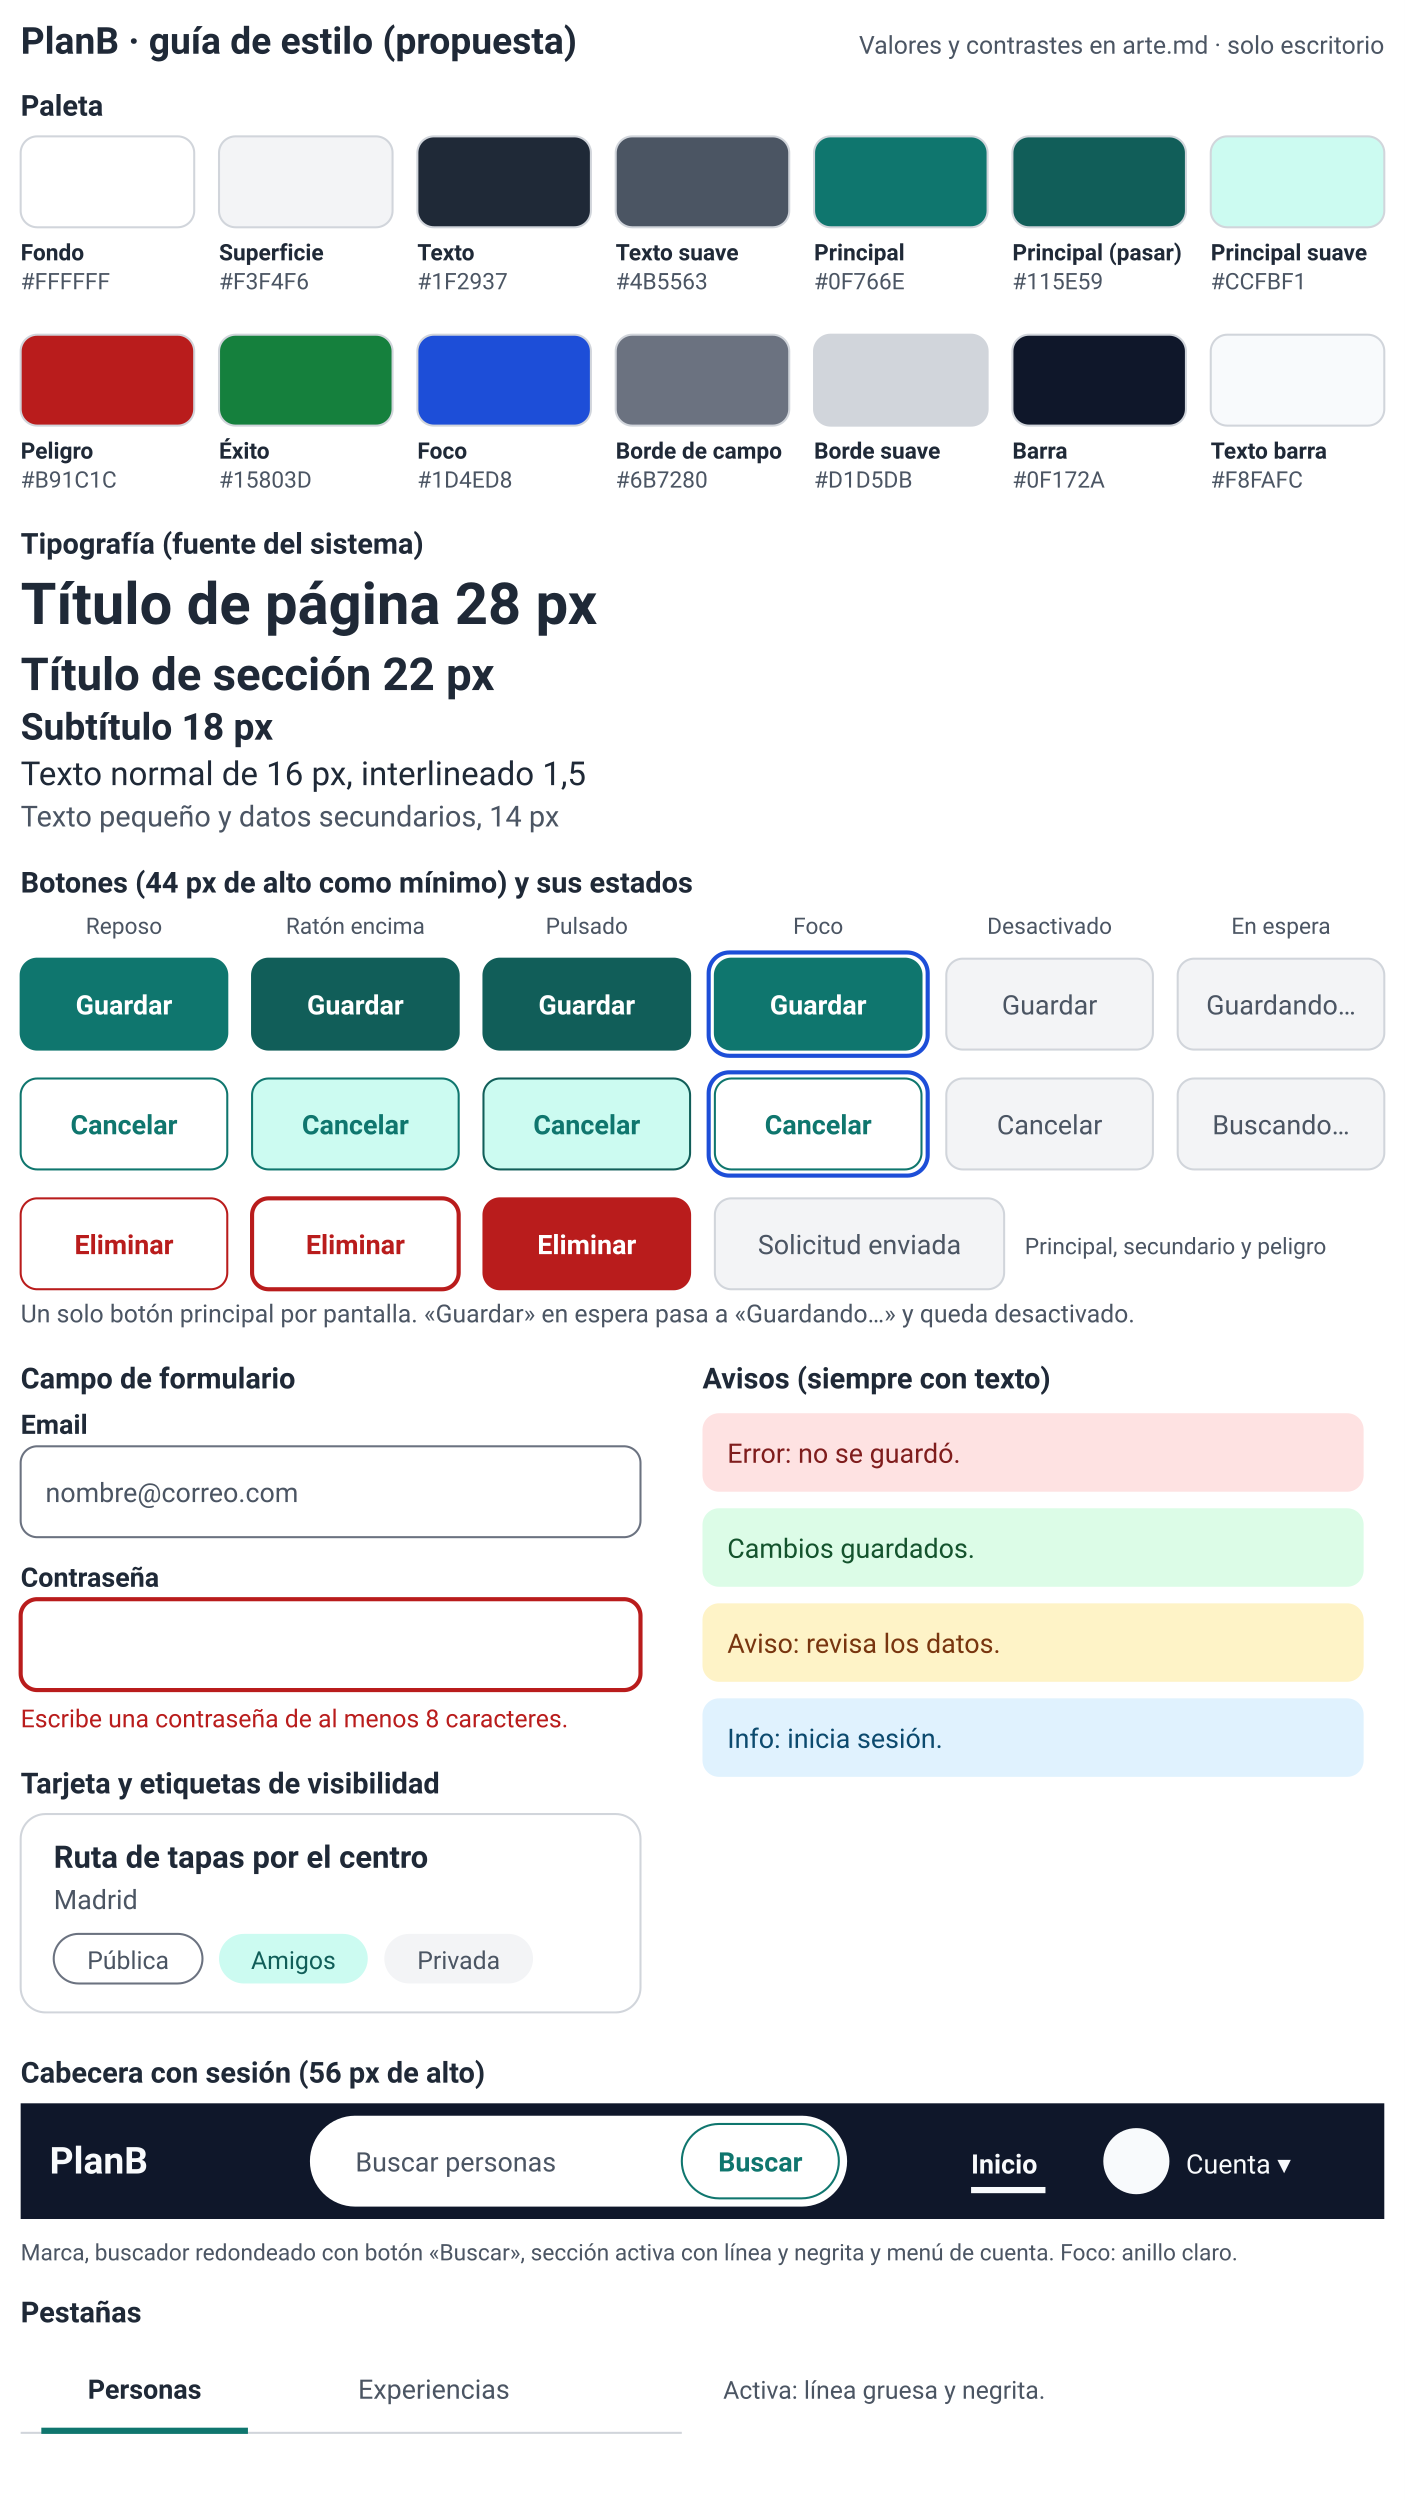
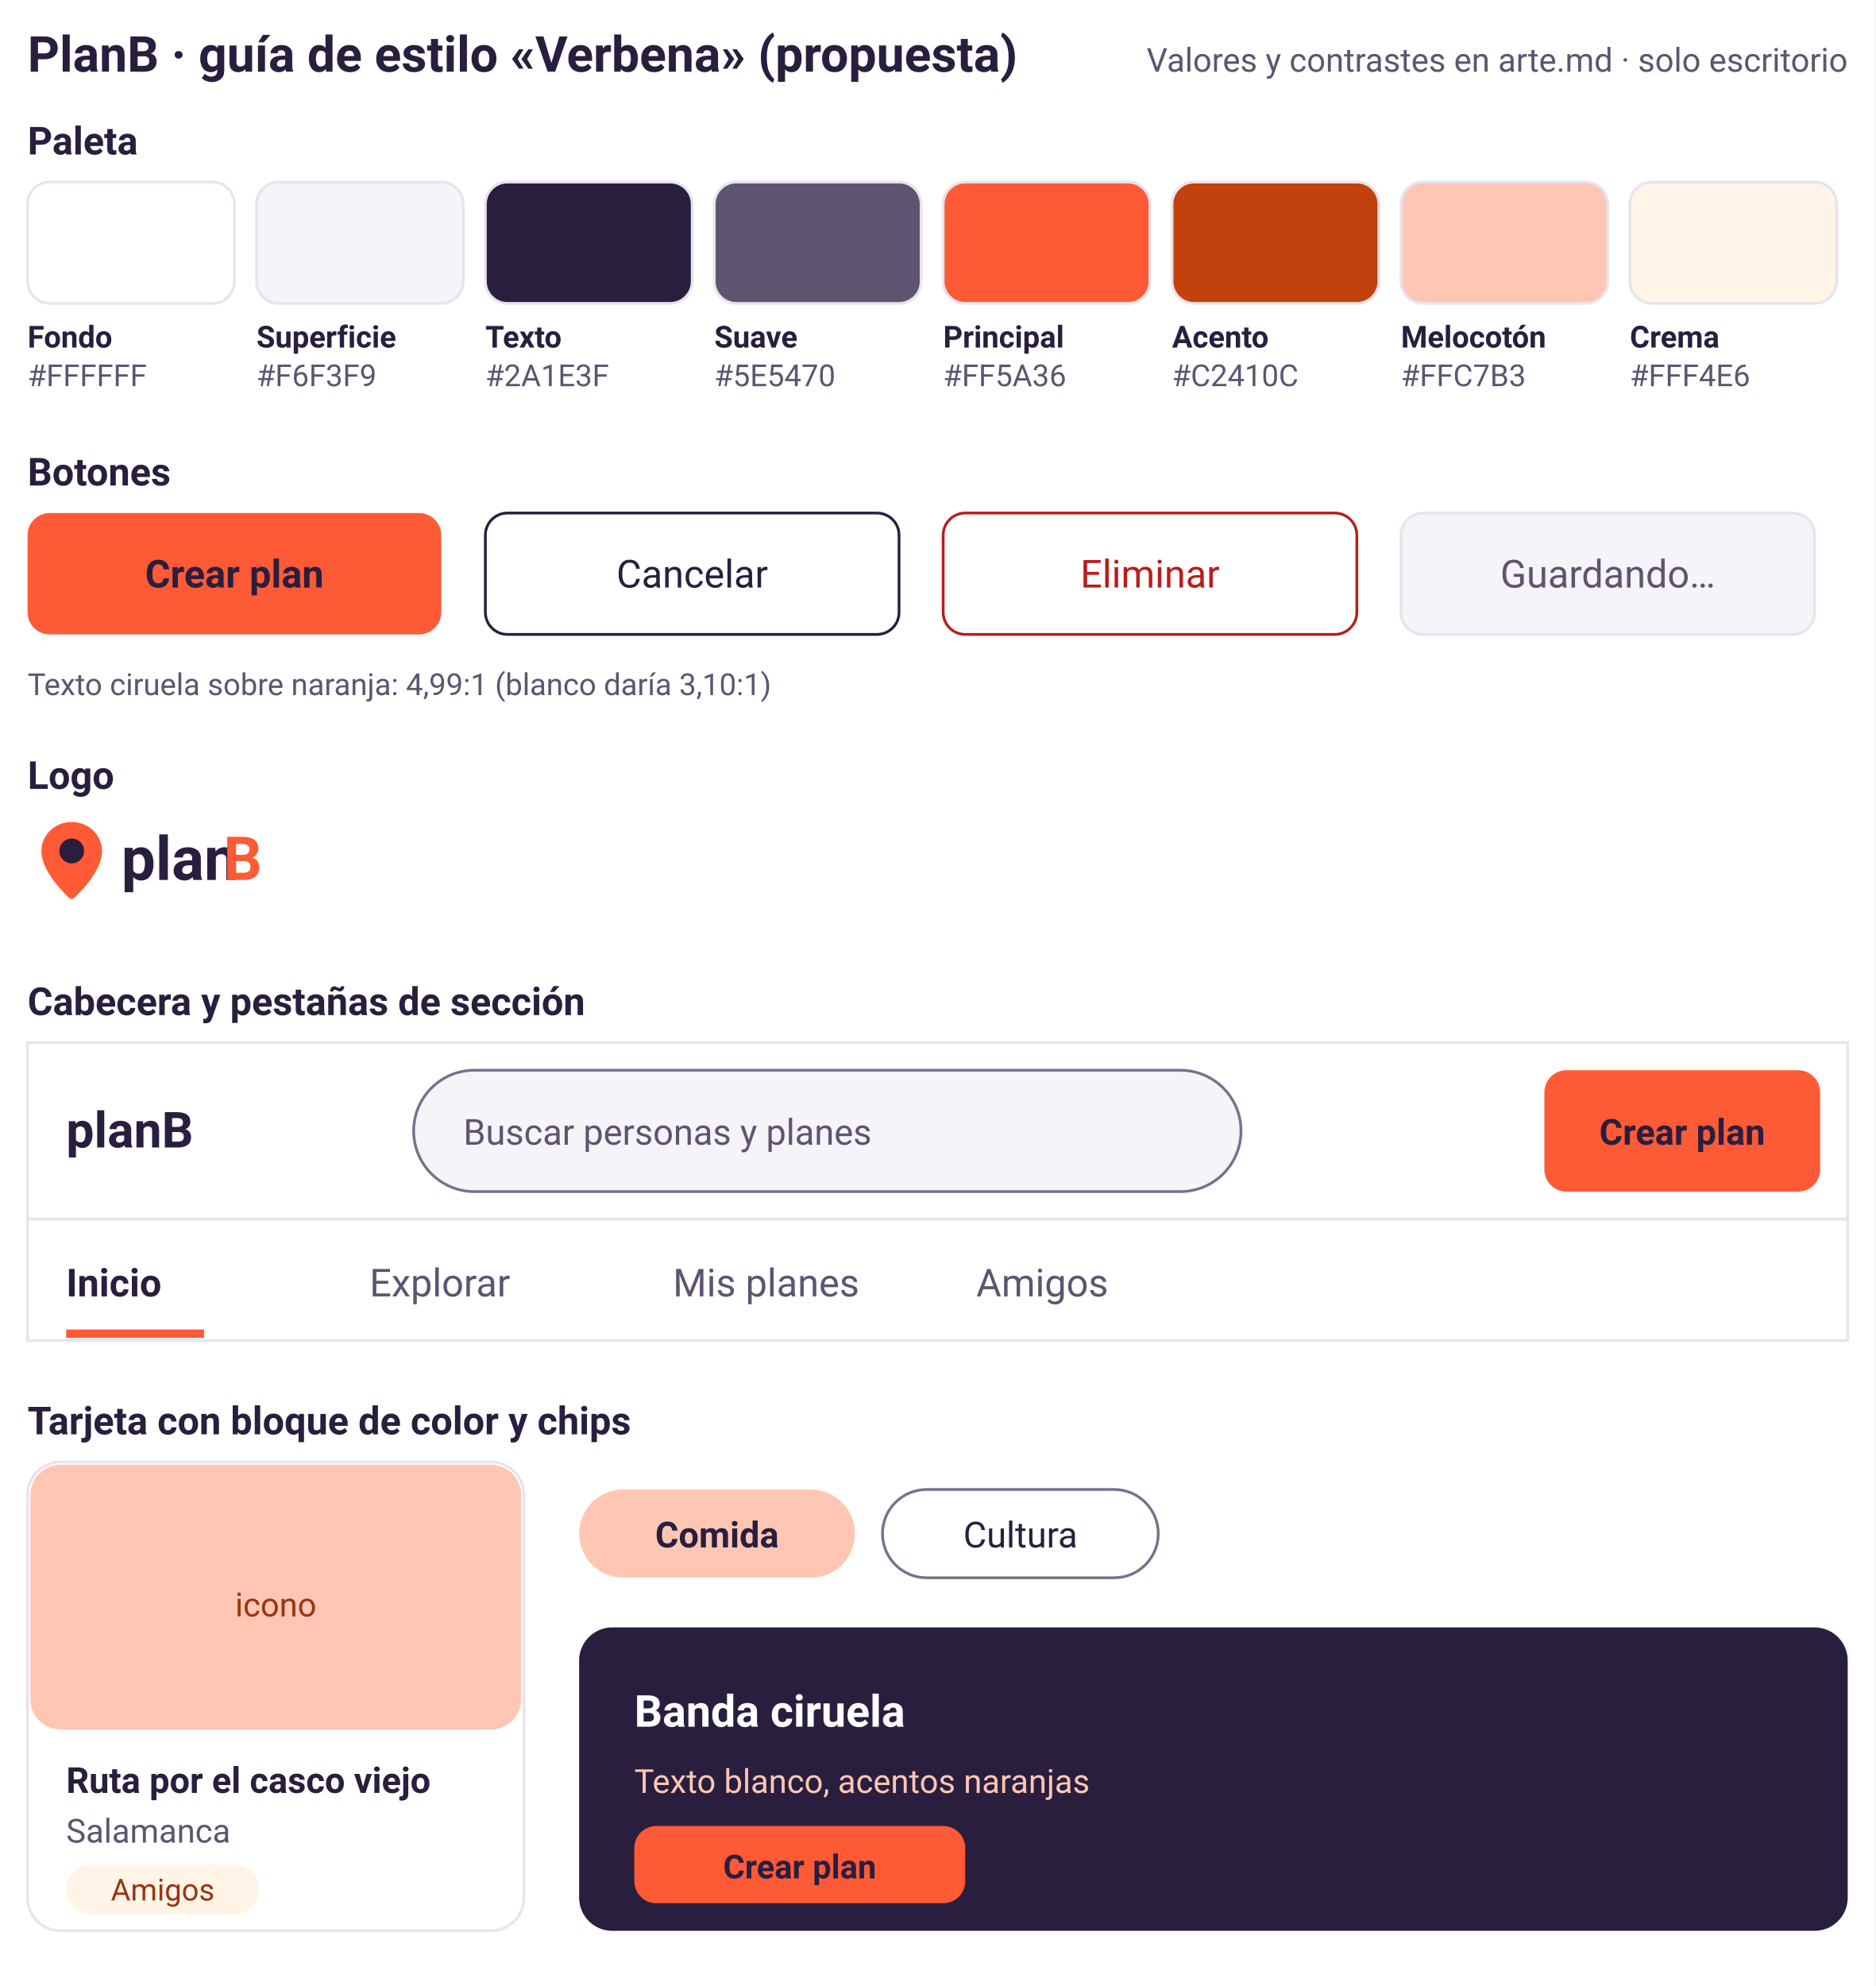
- <svg xmlns="http://www.w3.org/2000/svg" viewBox="0 0 680 1210" width="680" height="1210" role="img">
-   <rect x="0" y="0" width="680" height="1210" rx="0" fill="#FFFFFF" />
-   <text x="10" y="26" font-family="system-ui, -apple-system, 'Segoe UI', Roboto, Arial, sans-serif" font-size="18" text-anchor="start" fill="#1F2937" font-weight="700">PlanB · guía de estilo (propuesta)</text>
-   <text x="670" y="26" font-family="system-ui, -apple-system, 'Segoe UI', Roboto, Arial, sans-serif" font-size="12" text-anchor="end" fill="#4B5563">Valores y contrastes en arte.md · solo escritorio</text>
-   <text x="10" y="56" font-family="system-ui, -apple-system, 'Segoe UI', Roboto, Arial, sans-serif" font-size="14" text-anchor="start" fill="#1F2937" font-weight="700">Paleta</text>
-   <rect x="10" y="66" width="84" height="44" rx="8" fill="#FFFFFF" stroke="#D1D5DB" stroke-width="1" />
-   <text x="10" y="126" font-family="system-ui, -apple-system, 'Segoe UI', Roboto, Arial, sans-serif" font-size="11" text-anchor="start" fill="#1F2937" font-weight="700">Fondo</text>
-   <text x="10" y="140" font-family="system-ui, -apple-system, 'Segoe UI', Roboto, Arial, sans-serif" font-size="11" text-anchor="start" fill="#4B5563">#FFFFFF</text>
-   <rect x="106" y="66" width="84" height="44" rx="8" fill="#F3F4F6" stroke="#D1D5DB" stroke-width="1" />
-   <text x="106" y="126" font-family="system-ui, -apple-system, 'Segoe UI', Roboto, Arial, sans-serif" font-size="11" text-anchor="start" fill="#1F2937" font-weight="700">Superficie</text>
-   <text x="106" y="140" font-family="system-ui, -apple-system, 'Segoe UI', Roboto, Arial, sans-serif" font-size="11" text-anchor="start" fill="#4B5563">#F3F4F6</text>
-   <rect x="202" y="66" width="84" height="44" rx="8" fill="#1F2937" stroke="#D1D5DB" stroke-width="1" />
-   <text x="202" y="126" font-family="system-ui, -apple-system, 'Segoe UI', Roboto, Arial, sans-serif" font-size="11" text-anchor="start" fill="#1F2937" font-weight="700">Texto</text>
-   <text x="202" y="140" font-family="system-ui, -apple-system, 'Segoe UI', Roboto, Arial, sans-serif" font-size="11" text-anchor="start" fill="#4B5563">#1F2937</text>
-   <rect x="298" y="66" width="84" height="44" rx="8" fill="#4B5563" stroke="#D1D5DB" stroke-width="1" />
-   <text x="298" y="126" font-family="system-ui, -apple-system, 'Segoe UI', Roboto, Arial, sans-serif" font-size="11" text-anchor="start" fill="#1F2937" font-weight="700">Texto suave</text>
-   <text x="298" y="140" font-family="system-ui, -apple-system, 'Segoe UI', Roboto, Arial, sans-serif" font-size="11" text-anchor="start" fill="#4B5563">#4B5563</text>
-   <rect x="394" y="66" width="84" height="44" rx="8" fill="#0F766E" stroke="#D1D5DB" stroke-width="1" />
-   <text x="394" y="126" font-family="system-ui, -apple-system, 'Segoe UI', Roboto, Arial, sans-serif" font-size="11" text-anchor="start" fill="#1F2937" font-weight="700">Principal</text>
-   <text x="394" y="140" font-family="system-ui, -apple-system, 'Segoe UI', Roboto, Arial, sans-serif" font-size="11" text-anchor="start" fill="#4B5563">#0F766E</text>
-   <rect x="490" y="66" width="84" height="44" rx="8" fill="#115E59" stroke="#D1D5DB" stroke-width="1" />
-   <text x="490" y="126" font-family="system-ui, -apple-system, 'Segoe UI', Roboto, Arial, sans-serif" font-size="11" text-anchor="start" fill="#1F2937" font-weight="700">Principal (pasar)</text>
-   <text x="490" y="140" font-family="system-ui, -apple-system, 'Segoe UI', Roboto, Arial, sans-serif" font-size="11" text-anchor="start" fill="#4B5563">#115E59</text>
-   <rect x="586" y="66" width="84" height="44" rx="8" fill="#CCFBF1" stroke="#D1D5DB" stroke-width="1" />
-   <text x="586" y="126" font-family="system-ui, -apple-system, 'Segoe UI', Roboto, Arial, sans-serif" font-size="11" text-anchor="start" fill="#1F2937" font-weight="700">Principal suave</text>
-   <text x="586" y="140" font-family="system-ui, -apple-system, 'Segoe UI', Roboto, Arial, sans-serif" font-size="11" text-anchor="start" fill="#4B5563">#CCFBF1</text>
-   <rect x="10" y="162" width="84" height="44" rx="8" fill="#B91C1C" stroke="#D1D5DB" stroke-width="1" />
-   <text x="10" y="222" font-family="system-ui, -apple-system, 'Segoe UI', Roboto, Arial, sans-serif" font-size="11" text-anchor="start" fill="#1F2937" font-weight="700">Peligro</text>
-   <text x="10" y="236" font-family="system-ui, -apple-system, 'Segoe UI', Roboto, Arial, sans-serif" font-size="11" text-anchor="start" fill="#4B5563">#B91C1C</text>
-   <rect x="106" y="162" width="84" height="44" rx="8" fill="#15803D" stroke="#D1D5DB" stroke-width="1" />
-   <text x="106" y="222" font-family="system-ui, -apple-system, 'Segoe UI', Roboto, Arial, sans-serif" font-size="11" text-anchor="start" fill="#1F2937" font-weight="700">Éxito</text>
-   <text x="106" y="236" font-family="system-ui, -apple-system, 'Segoe UI', Roboto, Arial, sans-serif" font-size="11" text-anchor="start" fill="#4B5563">#15803D</text>
-   <rect x="202" y="162" width="84" height="44" rx="8" fill="#1D4ED8" stroke="#D1D5DB" stroke-width="1" />
-   <text x="202" y="222" font-family="system-ui, -apple-system, 'Segoe UI', Roboto, Arial, sans-serif" font-size="11" text-anchor="start" fill="#1F2937" font-weight="700">Foco</text>
-   <text x="202" y="236" font-family="system-ui, -apple-system, 'Segoe UI', Roboto, Arial, sans-serif" font-size="11" text-anchor="start" fill="#4B5563">#1D4ED8</text>
-   <rect x="298" y="162" width="84" height="44" rx="8" fill="#6B7280" stroke="#D1D5DB" stroke-width="1" />
-   <text x="298" y="222" font-family="system-ui, -apple-system, 'Segoe UI', Roboto, Arial, sans-serif" font-size="11" text-anchor="start" fill="#1F2937" font-weight="700">Borde de campo</text>
-   <text x="298" y="236" font-family="system-ui, -apple-system, 'Segoe UI', Roboto, Arial, sans-serif" font-size="11" text-anchor="start" fill="#4B5563">#6B7280</text>
-   <rect x="394" y="162" width="84" height="44" rx="8" fill="#D1D5DB" stroke="#D1D5DB" stroke-width="1" />
-   <text x="394" y="222" font-family="system-ui, -apple-system, 'Segoe UI', Roboto, Arial, sans-serif" font-size="11" text-anchor="start" fill="#1F2937" font-weight="700">Borde suave</text>
-   <text x="394" y="236" font-family="system-ui, -apple-system, 'Segoe UI', Roboto, Arial, sans-serif" font-size="11" text-anchor="start" fill="#4B5563">#D1D5DB</text>
-   <rect x="490" y="162" width="84" height="44" rx="8" fill="#0F172A" stroke="#D1D5DB" stroke-width="1" />
-   <text x="490" y="222" font-family="system-ui, -apple-system, 'Segoe UI', Roboto, Arial, sans-serif" font-size="11" text-anchor="start" fill="#1F2937" font-weight="700">Barra</text>
-   <text x="490" y="236" font-family="system-ui, -apple-system, 'Segoe UI', Roboto, Arial, sans-serif" font-size="11" text-anchor="start" fill="#4B5563">#0F172A</text>
-   <rect x="586" y="162" width="84" height="44" rx="8" fill="#F8FAFC" stroke="#D1D5DB" stroke-width="1" />
-   <text x="586" y="222" font-family="system-ui, -apple-system, 'Segoe UI', Roboto, Arial, sans-serif" font-size="11" text-anchor="start" fill="#1F2937" font-weight="700">Texto barra</text>
-   <text x="586" y="236" font-family="system-ui, -apple-system, 'Segoe UI', Roboto, Arial, sans-serif" font-size="11" text-anchor="start" fill="#4B5563">#F8FAFC</text>
-   <text x="10" y="268" font-family="system-ui, -apple-system, 'Segoe UI', Roboto, Arial, sans-serif" font-size="14" text-anchor="start" fill="#1F2937" font-weight="700">Tipografía (fuente del sistema)</text>
-   <text x="10" y="302" font-family="system-ui, -apple-system, 'Segoe UI', Roboto, Arial, sans-serif" font-size="28" text-anchor="start" fill="#1F2937" font-weight="700">Título de página 28 px</text>
-   <text x="10" y="334" font-family="system-ui, -apple-system, 'Segoe UI', Roboto, Arial, sans-serif" font-size="22" text-anchor="start" fill="#1F2937" font-weight="700">Título de sección 22 px</text>
-   <text x="10" y="358" font-family="system-ui, -apple-system, 'Segoe UI', Roboto, Arial, sans-serif" font-size="18" text-anchor="start" fill="#1F2937" font-weight="700">Subtítulo 18 px</text>
-   <text x="10" y="380" font-family="system-ui, -apple-system, 'Segoe UI', Roboto, Arial, sans-serif" font-size="16" text-anchor="start" fill="#1F2937">Texto normal de 16 px, interlineado 1,5</text>
-   <text x="10" y="400" font-family="system-ui, -apple-system, 'Segoe UI', Roboto, Arial, sans-serif" font-size="14" text-anchor="start" fill="#4B5563">Texto pequeño y datos secundarios, 14 px</text>
-   <text x="10" y="432" font-family="system-ui, -apple-system, 'Segoe UI', Roboto, Arial, sans-serif" font-size="14" text-anchor="start" fill="#1F2937" font-weight="700">Botones (44 px de alto como mínimo) y sus estados</text>
-   <text x="60" y="452" font-family="system-ui, -apple-system, 'Segoe UI', Roboto, Arial, sans-serif" font-size="11" text-anchor="middle" fill="#4B5563">Reposo</text>
-   <text x="172" y="452" font-family="system-ui, -apple-system, 'Segoe UI', Roboto, Arial, sans-serif" font-size="11" text-anchor="middle" fill="#4B5563">Ratón encima</text>
-   <text x="284" y="452" font-family="system-ui, -apple-system, 'Segoe UI', Roboto, Arial, sans-serif" font-size="11" text-anchor="middle" fill="#4B5563">Pulsado</text>
-   <text x="396" y="452" font-family="system-ui, -apple-system, 'Segoe UI', Roboto, Arial, sans-serif" font-size="11" text-anchor="middle" fill="#4B5563">Foco</text>
-   <text x="508" y="452" font-family="system-ui, -apple-system, 'Segoe UI', Roboto, Arial, sans-serif" font-size="11" text-anchor="middle" fill="#4B5563">Desactivado</text>
-   <text x="620" y="452" font-family="system-ui, -apple-system, 'Segoe UI', Roboto, Arial, sans-serif" font-size="11" text-anchor="middle" fill="#4B5563">En espera</text>
-   <rect x="10" y="464" width="100" height="44" rx="8" fill="#0F766E" stroke="#0F766E" stroke-width="1" />
-   <text x="60" y="491" font-family="system-ui, -apple-system, 'Segoe UI', Roboto, Arial, sans-serif" font-size="13" text-anchor="middle" fill="#FFFFFF" font-weight="700">Guardar</text>
-   <rect x="122" y="464" width="100" height="44" rx="8" fill="#115E59" stroke="#115E59" stroke-width="1" />
-   <text x="172" y="491" font-family="system-ui, -apple-system, 'Segoe UI', Roboto, Arial, sans-serif" font-size="13" text-anchor="middle" fill="#FFFFFF" font-weight="700">Guardar</text>
-   <rect x="234" y="464" width="100" height="44" rx="8" fill="#115E59" stroke="#115E59" stroke-width="1" />
-   <text x="284" y="491" font-family="system-ui, -apple-system, 'Segoe UI', Roboto, Arial, sans-serif" font-size="13" text-anchor="middle" fill="#FFFFFF" font-weight="700">Guardar</text>
-   <rect x="343" y="461" width="106" height="50" rx="10" fill="none" stroke="#1D4ED8" stroke-width="2" />
-   <rect x="346" y="464" width="100" height="44" rx="8" fill="#0F766E" stroke="#0F766E" stroke-width="1" />
-   <text x="396" y="491" font-family="system-ui, -apple-system, 'Segoe UI', Roboto, Arial, sans-serif" font-size="13" text-anchor="middle" fill="#FFFFFF" font-weight="700">Guardar</text>
-   <rect x="458" y="464" width="100" height="44" rx="8" fill="#F3F4F6" stroke="#D1D5DB" stroke-width="1" />
-   <text x="508" y="491" font-family="system-ui, -apple-system, 'Segoe UI', Roboto, Arial, sans-serif" font-size="13" text-anchor="middle" fill="#4B5563">Guardar</text>
-   <rect x="570" y="464" width="100" height="44" rx="8" fill="#F3F4F6" stroke="#D1D5DB" stroke-width="1" />
-   <text x="620" y="491" font-family="system-ui, -apple-system, 'Segoe UI', Roboto, Arial, sans-serif" font-size="13" text-anchor="middle" fill="#4B5563">Guardando…</text>
-   <rect x="10" y="522" width="100" height="44" rx="8" fill="#FFFFFF" stroke="#0F766E" stroke-width="1" />
-   <text x="60" y="549" font-family="system-ui, -apple-system, 'Segoe UI', Roboto, Arial, sans-serif" font-size="13" text-anchor="middle" fill="#0F766E" font-weight="700">Cancelar</text>
-   <rect x="122" y="522" width="100" height="44" rx="8" fill="#CCFBF1" stroke="#0F766E" stroke-width="1" />
-   <text x="172" y="549" font-family="system-ui, -apple-system, 'Segoe UI', Roboto, Arial, sans-serif" font-size="13" text-anchor="middle" fill="#0F766E" font-weight="700">Cancelar</text>
-   <rect x="234" y="522" width="100" height="44" rx="8" fill="#CCFBF1" stroke="#115E59" stroke-width="1" />
-   <text x="284" y="549" font-family="system-ui, -apple-system, 'Segoe UI', Roboto, Arial, sans-serif" font-size="13" text-anchor="middle" fill="#0F766E" font-weight="700">Cancelar</text>
-   <rect x="343" y="519" width="106" height="50" rx="10" fill="none" stroke="#1D4ED8" stroke-width="2" />
-   <rect x="346" y="522" width="100" height="44" rx="8" fill="#FFFFFF" stroke="#0F766E" stroke-width="1" />
-   <text x="396" y="549" font-family="system-ui, -apple-system, 'Segoe UI', Roboto, Arial, sans-serif" font-size="13" text-anchor="middle" fill="#0F766E" font-weight="700">Cancelar</text>
-   <rect x="458" y="522" width="100" height="44" rx="8" fill="#F3F4F6" stroke="#D1D5DB" stroke-width="1" />
-   <text x="508" y="549" font-family="system-ui, -apple-system, 'Segoe UI', Roboto, Arial, sans-serif" font-size="13" text-anchor="middle" fill="#4B5563">Cancelar</text>
-   <rect x="570" y="522" width="100" height="44" rx="8" fill="#F3F4F6" stroke="#D1D5DB" stroke-width="1" />
-   <text x="620" y="549" font-family="system-ui, -apple-system, 'Segoe UI', Roboto, Arial, sans-serif" font-size="13" text-anchor="middle" fill="#4B5563">Buscando…</text>
-   <rect x="10" y="580" width="100" height="44" rx="8" fill="#FFFFFF" stroke="#B91C1C" stroke-width="1" />
-   <text x="60" y="607" font-family="system-ui, -apple-system, 'Segoe UI', Roboto, Arial, sans-serif" font-size="13" text-anchor="middle" fill="#B91C1C" font-weight="700">Eliminar</text>
-   <rect x="122" y="580" width="100" height="44" rx="8" fill="#FFFFFF" stroke="#B91C1C" stroke-width="2" />
-   <text x="172" y="607" font-family="system-ui, -apple-system, 'Segoe UI', Roboto, Arial, sans-serif" font-size="13" text-anchor="middle" fill="#B91C1C" font-weight="700">Eliminar</text>
-   <rect x="234" y="580" width="100" height="44" rx="8" fill="#B91C1C" stroke="#B91C1C" stroke-width="1" />
-   <text x="284" y="607" font-family="system-ui, -apple-system, 'Segoe UI', Roboto, Arial, sans-serif" font-size="13" text-anchor="middle" fill="#FFFFFF" font-weight="700">Eliminar</text>
-   <rect x="346" y="580" width="140" height="44" rx="8" fill="#F3F4F6" stroke="#D1D5DB" stroke-width="1" />
-   <text x="416" y="607" font-family="system-ui, -apple-system, 'Segoe UI', Roboto, Arial, sans-serif" font-size="13" text-anchor="middle" fill="#4B5563">Solicitud enviada</text>
-   <text x="496" y="607" font-family="system-ui, -apple-system, 'Segoe UI', Roboto, Arial, sans-serif" font-size="11" text-anchor="start" fill="#4B5563">Principal, secundario y peligro</text>
-   <text x="10" y="640" font-family="system-ui, -apple-system, 'Segoe UI', Roboto, Arial, sans-serif" font-size="12" text-anchor="start" fill="#4B5563">Un solo botón principal por pantalla. «Guardar» en espera pasa a «Guardando…» y queda desactivado.</text>
-   <text x="10" y="672" font-family="system-ui, -apple-system, 'Segoe UI', Roboto, Arial, sans-serif" font-size="14" text-anchor="start" fill="#1F2937" font-weight="700">Campo de formulario</text>
-   <text x="10" y="694" font-family="system-ui, -apple-system, 'Segoe UI', Roboto, Arial, sans-serif" font-size="13" text-anchor="start" fill="#1F2937" font-weight="700">Email</text>
-   <rect x="10" y="700" width="300" height="44" rx="8" fill="#FFFFFF" stroke="#6B7280" stroke-width="1" />
-   <text x="22" y="727" font-family="system-ui, -apple-system, 'Segoe UI', Roboto, Arial, sans-serif" font-size="13" text-anchor="start" fill="#4B5563">nombre@correo.com</text>
-   <text x="10" y="768" font-family="system-ui, -apple-system, 'Segoe UI', Roboto, Arial, sans-serif" font-size="13" text-anchor="start" fill="#1F2937" font-weight="700">Contraseña</text>
-   <rect x="10" y="774" width="300" height="44" rx="8" fill="#FFFFFF" stroke="#B91C1C" stroke-width="2" />
-   <text x="10" y="836" font-family="system-ui, -apple-system, 'Segoe UI', Roboto, Arial, sans-serif" font-size="12" text-anchor="start" fill="#B91C1C">Escribe una contraseña de al menos 8 caracteres.</text>
-   <text x="340" y="672" font-family="system-ui, -apple-system, 'Segoe UI', Roboto, Arial, sans-serif" font-size="14" text-anchor="start" fill="#1F2937" font-weight="700">Avisos (siempre con texto)</text>
-   <rect x="340" y="684" width="320" height="38" rx="8" fill="#FEE2E2" />
-   <text x="352" y="708" font-family="system-ui, -apple-system, 'Segoe UI', Roboto, Arial, sans-serif" font-size="13" text-anchor="start" fill="#7F1D1D">Error: no se guardó.</text>
-   <rect x="340" y="730" width="320" height="38" rx="8" fill="#DCFCE7" />
-   <text x="352" y="754" font-family="system-ui, -apple-system, 'Segoe UI', Roboto, Arial, sans-serif" font-size="13" text-anchor="start" fill="#14532D">Cambios guardados.</text>
-   <rect x="340" y="776" width="320" height="38" rx="8" fill="#FEF3C7" />
-   <text x="352" y="800" font-family="system-ui, -apple-system, 'Segoe UI', Roboto, Arial, sans-serif" font-size="13" text-anchor="start" fill="#78350F">Aviso: revisa los datos.</text>
-   <rect x="340" y="822" width="320" height="38" rx="8" fill="#E0F2FE" />
-   <text x="352" y="846" font-family="system-ui, -apple-system, 'Segoe UI', Roboto, Arial, sans-serif" font-size="13" text-anchor="start" fill="#0C4A6E">Info: inicia sesión.</text>
-   <text x="10" y="868" font-family="system-ui, -apple-system, 'Segoe UI', Roboto, Arial, sans-serif" font-size="14" text-anchor="start" fill="#1F2937" font-weight="700">Tarjeta y etiquetas de visibilidad</text>
-   <rect x="10" y="878" width="300" height="96" rx="12" fill="#FFFFFF" stroke="#D1D5DB" stroke-width="1" />
-   <text x="26" y="904" font-family="system-ui, -apple-system, 'Segoe UI', Roboto, Arial, sans-serif" font-size="15" text-anchor="start" fill="#1F2937" font-weight="700">Ruta de tapas por el centro</text>
-   <text x="26" y="924" font-family="system-ui, -apple-system, 'Segoe UI', Roboto, Arial, sans-serif" font-size="13" text-anchor="start" fill="#4B5563">Madrid</text>
-   <rect x="26" y="936" width="72" height="24" rx="12" fill="#FFFFFF" stroke="#6B7280" stroke-width="1" />
-   <text x="62" y="953" font-family="system-ui, -apple-system, 'Segoe UI', Roboto, Arial, sans-serif" font-size="12" text-anchor="middle" fill="#4B5563">Pública</text>
-   <rect x="106" y="936" width="72" height="24" rx="12" fill="#CCFBF1" />
-   <text x="142" y="953" font-family="system-ui, -apple-system, 'Segoe UI', Roboto, Arial, sans-serif" font-size="12" text-anchor="middle" fill="#115E59">Amigos</text>
-   <rect x="186" y="936" width="72" height="24" rx="12" fill="#F3F4F6" />
-   <text x="222" y="953" font-family="system-ui, -apple-system, 'Segoe UI', Roboto, Arial, sans-serif" font-size="12" text-anchor="middle" fill="#4B5563">Privada</text>
-   <text x="10" y="1008" font-family="system-ui, -apple-system, 'Segoe UI', Roboto, Arial, sans-serif" font-size="14" text-anchor="start" fill="#1F2937" font-weight="700">Cabecera con sesión (56 px de alto)</text>
-   <rect x="10" y="1018" width="660" height="56" rx="0" fill="#0F172A" />
-   <text x="24" y="1052" font-family="system-ui, -apple-system, 'Segoe UI', Roboto, Arial, sans-serif" font-size="18" text-anchor="start" fill="#F8FAFC" font-weight="700">PlanB</text>
-   <rect x="150" y="1024" width="260" height="44" rx="22" fill="#FFFFFF" />
-   <text x="172" y="1051" font-family="system-ui, -apple-system, 'Segoe UI', Roboto, Arial, sans-serif" font-size="13" text-anchor="start" fill="#4B5563">Buscar personas</text>
-   <rect x="330" y="1028" width="76" height="36" rx="18" fill="#FFFFFF" stroke="#0F766E" stroke-width="1" />
-   <text x="368" y="1051" font-family="system-ui, -apple-system, 'Segoe UI', Roboto, Arial, sans-serif" font-size="13" text-anchor="middle" fill="#0F766E" font-weight="700">Buscar</text>
-   <text x="470" y="1052" font-family="system-ui, -apple-system, 'Segoe UI', Roboto, Arial, sans-serif" font-size="13" text-anchor="start" fill="#F8FAFC" font-weight="700">Inicio</text>
-   <line x1="470" y1="1060" x2="506" y2="1060" stroke="#F8FAFC" stroke-width="3" />
-   <circle cx="550" cy="1046" r="16" fill="#F8FAFC" />
-   <text x="574" y="1052" font-family="system-ui, -apple-system, 'Segoe UI', Roboto, Arial, sans-serif" font-size="13" text-anchor="start" fill="#F8FAFC">Cuenta ▾</text>
-   <text x="10" y="1094" font-family="system-ui, -apple-system, 'Segoe UI', Roboto, Arial, sans-serif" font-size="11" text-anchor="start" fill="#4B5563">Marca, buscador redondeado con botón «Buscar», sección activa con línea y negrita y menú de cuenta. Foco: anillo claro.</text>
-   <text x="10" y="1124" font-family="system-ui, -apple-system, 'Segoe UI', Roboto, Arial, sans-serif" font-size="14" text-anchor="start" fill="#1F2937" font-weight="700">Pestañas</text>
-   <rect x="10" y="1134" width="320" height="44" rx="0" fill="#FFFFFF" />
-   <text x="70" y="1161" font-family="system-ui, -apple-system, 'Segoe UI', Roboto, Arial, sans-serif" font-size="13" text-anchor="middle" fill="#1F2937" font-weight="700">Personas</text>
-   <text x="210" y="1161" font-family="system-ui, -apple-system, 'Segoe UI', Roboto, Arial, sans-serif" font-size="13" text-anchor="middle" fill="#4B5563">Experiencias</text>
-   <line x1="10" y1="1177.5" x2="330" y2="1177.5" stroke="#D1D5DB" stroke-width="1" />
-   <line x1="20" y1="1176.5" x2="120" y2="1176.5" stroke="#0F766E" stroke-width="3" />
-   <text x="350" y="1161" font-family="system-ui, -apple-system, 'Segoe UI', Roboto, Arial, sans-serif" font-size="12" text-anchor="start" fill="#4B5563">Activa: línea gruesa y negrita.</text>
+ <svg xmlns="http://www.w3.org/2000/svg" viewBox="0 0 680 720" width="680" height="720" role="img">
+   <rect width="680" height="720" fill="#FFFFFF" />
+   <text x="10" y="26" font-family="system-ui, -apple-system, 'Segoe UI', Roboto, Arial, sans-serif" font-size="18" text-anchor="start" fill="#2A1E3F" font-weight="700">PlanB · guía de estilo «Verbena» (propuesta)</text>
+   <text x="670" y="26" font-family="system-ui, -apple-system, 'Segoe UI', Roboto, Arial, sans-serif" font-size="12" text-anchor="end" fill="#5E5470" font-weight="400">Valores y contrastes en arte.md · solo escritorio</text>
+   <text x="10" y="56" font-family="system-ui, -apple-system, 'Segoe UI', Roboto, Arial, sans-serif" font-size="14" text-anchor="start" fill="#2A1E3F" font-weight="700">Paleta</text>
+   <rect x="10" y="66" width="75" height="44" rx="8" fill="#FFFFFF" stroke="#E8E3EE" stroke-width="1" />
+   <text x="10" y="126" font-family="system-ui, -apple-system, 'Segoe UI', Roboto, Arial, sans-serif" font-size="11" text-anchor="start" fill="#2A1E3F" font-weight="700">Fondo</text>
+   <text x="10" y="140" font-family="system-ui, -apple-system, 'Segoe UI', Roboto, Arial, sans-serif" font-size="11" text-anchor="start" fill="#5E5470" font-weight="400">#FFFFFF</text>
+   <rect x="93" y="66" width="75" height="44" rx="8" fill="#F6F3F9" stroke="#E8E3EE" stroke-width="1" />
+   <text x="93" y="126" font-family="system-ui, -apple-system, 'Segoe UI', Roboto, Arial, sans-serif" font-size="11" text-anchor="start" fill="#2A1E3F" font-weight="700">Superficie</text>
+   <text x="93" y="140" font-family="system-ui, -apple-system, 'Segoe UI', Roboto, Arial, sans-serif" font-size="11" text-anchor="start" fill="#5E5470" font-weight="400">#F6F3F9</text>
+   <rect x="176" y="66" width="75" height="44" rx="8" fill="#2A1E3F" stroke="#E8E3EE" stroke-width="1" />
+   <text x="176" y="126" font-family="system-ui, -apple-system, 'Segoe UI', Roboto, Arial, sans-serif" font-size="11" text-anchor="start" fill="#2A1E3F" font-weight="700">Texto</text>
+   <text x="176" y="140" font-family="system-ui, -apple-system, 'Segoe UI', Roboto, Arial, sans-serif" font-size="11" text-anchor="start" fill="#5E5470" font-weight="400">#2A1E3F</text>
+   <rect x="259" y="66" width="75" height="44" rx="8" fill="#5E5470" stroke="#E8E3EE" stroke-width="1" />
+   <text x="259" y="126" font-family="system-ui, -apple-system, 'Segoe UI', Roboto, Arial, sans-serif" font-size="11" text-anchor="start" fill="#2A1E3F" font-weight="700">Suave</text>
+   <text x="259" y="140" font-family="system-ui, -apple-system, 'Segoe UI', Roboto, Arial, sans-serif" font-size="11" text-anchor="start" fill="#5E5470" font-weight="400">#5E5470</text>
+   <rect x="342" y="66" width="75" height="44" rx="8" fill="#FF5A36" stroke="#E8E3EE" stroke-width="1" />
+   <text x="342" y="126" font-family="system-ui, -apple-system, 'Segoe UI', Roboto, Arial, sans-serif" font-size="11" text-anchor="start" fill="#2A1E3F" font-weight="700">Principal</text>
+   <text x="342" y="140" font-family="system-ui, -apple-system, 'Segoe UI', Roboto, Arial, sans-serif" font-size="11" text-anchor="start" fill="#5E5470" font-weight="400">#FF5A36</text>
+   <rect x="425" y="66" width="75" height="44" rx="8" fill="#C2410C" stroke="#E8E3EE" stroke-width="1" />
+   <text x="425" y="126" font-family="system-ui, -apple-system, 'Segoe UI', Roboto, Arial, sans-serif" font-size="11" text-anchor="start" fill="#2A1E3F" font-weight="700">Acento</text>
+   <text x="425" y="140" font-family="system-ui, -apple-system, 'Segoe UI', Roboto, Arial, sans-serif" font-size="11" text-anchor="start" fill="#5E5470" font-weight="400">#C2410C</text>
+   <rect x="508" y="66" width="75" height="44" rx="8" fill="#FFC7B3" stroke="#E8E3EE" stroke-width="1" />
+   <text x="508" y="126" font-family="system-ui, -apple-system, 'Segoe UI', Roboto, Arial, sans-serif" font-size="11" text-anchor="start" fill="#2A1E3F" font-weight="700">Melocotón</text>
+   <text x="508" y="140" font-family="system-ui, -apple-system, 'Segoe UI', Roboto, Arial, sans-serif" font-size="11" text-anchor="start" fill="#5E5470" font-weight="400">#FFC7B3</text>
+   <rect x="591" y="66" width="75" height="44" rx="8" fill="#FFF4E6" stroke="#E8E3EE" stroke-width="1" />
+   <text x="591" y="126" font-family="system-ui, -apple-system, 'Segoe UI', Roboto, Arial, sans-serif" font-size="11" text-anchor="start" fill="#2A1E3F" font-weight="700">Crema</text>
+   <text x="591" y="140" font-family="system-ui, -apple-system, 'Segoe UI', Roboto, Arial, sans-serif" font-size="11" text-anchor="start" fill="#5E5470" font-weight="400">#FFF4E6</text>
+   <text x="10" y="176" font-family="system-ui, -apple-system, 'Segoe UI', Roboto, Arial, sans-serif" font-size="14" text-anchor="start" fill="#2A1E3F" font-weight="700">Botones</text>
+   <rect x="10" y="186" width="150" height="44" rx="8" fill="#FF5A36" />
+   <text x="85" y="213" font-family="system-ui, -apple-system, 'Segoe UI', Roboto, Arial, sans-serif" font-size="14" text-anchor="middle" fill="#2A1E3F" font-weight="700">Crear plan</text>
+   <rect x="176" y="186" width="150" height="44" rx="8" fill="#FFFFFF" stroke="#2A1E3F" stroke-width="1" />
+   <text x="251" y="213" font-family="system-ui, -apple-system, 'Segoe UI', Roboto, Arial, sans-serif" font-size="14" text-anchor="middle" fill="#2A1E3F" font-weight="400">Cancelar</text>
+   <rect x="342" y="186" width="150" height="44" rx="8" fill="#FFFFFF" stroke="#B91C1C" stroke-width="1" />
+   <text x="417" y="213" font-family="system-ui, -apple-system, 'Segoe UI', Roboto, Arial, sans-serif" font-size="14" text-anchor="middle" fill="#B91C1C" font-weight="400">Eliminar</text>
+   <rect x="508" y="186" width="150" height="44" rx="8" fill="#F6F3F9" stroke="#E8E3EE" stroke-width="1" />
+   <text x="583" y="213" font-family="system-ui, -apple-system, 'Segoe UI', Roboto, Arial, sans-serif" font-size="14" text-anchor="middle" fill="#5E5470" font-weight="400">Guardando…</text>
+   <text x="10" y="252" font-family="system-ui, -apple-system, 'Segoe UI', Roboto, Arial, sans-serif" font-size="11" text-anchor="start" fill="#5E5470" font-weight="400">Texto ciruela sobre naranja: 4,99:1 (blanco daría 3,10:1)</text>
+   <text x="10" y="286" font-family="system-ui, -apple-system, 'Segoe UI', Roboto, Arial, sans-serif" font-size="14" text-anchor="start" fill="#2A1E3F" font-weight="700">Logo</text>
+   <g transform="translate(10,296)">
+     <path d="M16 2C9.9 2 5 6.7 5 12.6c0 7.6 9.2 16.1 10.2 17a1.2 1.2 0 0 0 1.6 0c1-.9 10.2-9.4 10.2-17C27 6.7 22.1 2 16 2Z" fill="#FF5A36" />
+     <circle cx="16" cy="12.5" r="4.5" fill="#2A1E3F" />
+   </g>
+   <text x="44" y="319" font-family="system-ui, -apple-system, 'Segoe UI', Roboto, Arial, sans-serif" font-size="22" text-anchor="start" fill="#2A1E3F" font-weight="700">plan</text>
+   <text x="81" y="319" font-family="system-ui, -apple-system, 'Segoe UI', Roboto, Arial, sans-serif" font-size="22" text-anchor="start" fill="#FF5A36" font-weight="700">B</text>
+   <text x="10" y="368" font-family="system-ui, -apple-system, 'Segoe UI', Roboto, Arial, sans-serif" font-size="14" text-anchor="start" fill="#2A1E3F" font-weight="700">Cabecera y pestañas de sección</text>
+   <rect x="10" y="378" width="660" height="64" rx="0" fill="#FFFFFF" stroke="#E8E3EE" stroke-width="1" />
+   <text x="24" y="416" font-family="system-ui, -apple-system, 'Segoe UI', Roboto, Arial, sans-serif" font-size="18" text-anchor="start" fill="#2A1E3F" font-weight="700">planB</text>
+   <rect x="150" y="388" width="300" height="44" rx="22" fill="#F6F3F9" stroke="#7A6F8C" stroke-width="1" />
+   <text x="168" y="415" font-family="system-ui, -apple-system, 'Segoe UI', Roboto, Arial, sans-serif" font-size="13" text-anchor="start" fill="#5E5470" font-weight="400">Buscar personas y planes</text>
+   <rect x="560" y="388" width="100" height="44" rx="8" fill="#FF5A36" />
+   <text x="610" y="415" font-family="system-ui, -apple-system, 'Segoe UI', Roboto, Arial, sans-serif" font-size="13" text-anchor="middle" fill="#2A1E3F" font-weight="700">Crear plan</text>
+   <rect x="10" y="442" width="660" height="44" rx="0" fill="#FFFFFF" stroke="#E8E3EE" stroke-width="1" />
+   <text x="24" y="470" font-family="system-ui, -apple-system, 'Segoe UI', Roboto, Arial, sans-serif" font-size="14" text-anchor="start" fill="#2A1E3F" font-weight="700">Inicio</text>
+   <text x="134" y="470" font-family="system-ui, -apple-system, 'Segoe UI', Roboto, Arial, sans-serif" font-size="14" text-anchor="start" fill="#5E5470" font-weight="400">Explorar</text>
+   <text x="244" y="470" font-family="system-ui, -apple-system, 'Segoe UI', Roboto, Arial, sans-serif" font-size="14" text-anchor="start" fill="#5E5470" font-weight="400">Mis planes</text>
+   <text x="354" y="470" font-family="system-ui, -apple-system, 'Segoe UI', Roboto, Arial, sans-serif" font-size="14" text-anchor="start" fill="#5E5470" font-weight="400">Amigos</text>
+   <rect x="24" y="482" width="50" height="3" rx="0" fill="#FF5A36" />
+   <text x="10" y="520" font-family="system-ui, -apple-system, 'Segoe UI', Roboto, Arial, sans-serif" font-size="14" text-anchor="start" fill="#2A1E3F" font-weight="700">Tarjeta con bloque de color y chips</text>
+   <rect x="10" y="530" width="180" height="170" rx="12" fill="#FFFFFF" stroke="#E8E3EE" stroke-width="1" />
+   <rect x="11" y="531" width="178" height="96" rx="11" fill="#FFC7B3" />
+   <text x="100" y="586" font-family="system-ui, -apple-system, 'Segoe UI', Roboto, Arial, sans-serif" font-size="12" text-anchor="middle" fill="#9A3412" font-weight="400">icono</text>
+   <text x="24" y="650" font-family="system-ui, -apple-system, 'Segoe UI', Roboto, Arial, sans-serif" font-size="13" text-anchor="start" fill="#2A1E3F" font-weight="700">Ruta por el casco viejo</text>
+   <text x="24" y="668" font-family="system-ui, -apple-system, 'Segoe UI', Roboto, Arial, sans-serif" font-size="12" text-anchor="start" fill="#5E5470" font-weight="400">Salamanca</text>
+   <rect x="24" y="676" width="70" height="18" rx="9" fill="#FFF4E6" />
+   <text x="59" y="689" font-family="system-ui, -apple-system, 'Segoe UI', Roboto, Arial, sans-serif" font-size="11" text-anchor="middle" fill="#9A3412" font-weight="400">Amigos</text>
+   <rect x="210" y="540" width="100" height="32" rx="16" fill="#FFC7B3" />
+   <text x="260" y="561" font-family="system-ui, -apple-system, 'Segoe UI', Roboto, Arial, sans-serif" font-size="13" text-anchor="middle" fill="#2A1E3F" font-weight="700">Comida</text>
+   <rect x="320" y="540" width="100" height="32" rx="16" fill="#FFFFFF" stroke="#7A6F8C" stroke-width="1" />
+   <text x="370" y="561" font-family="system-ui, -apple-system, 'Segoe UI', Roboto, Arial, sans-serif" font-size="13" text-anchor="middle" fill="#2A1E3F" font-weight="400">Cultura</text>
+   <rect x="210" y="590" width="460" height="110" rx="12" fill="#2A1E3F" />
+   <text x="230" y="626" font-family="system-ui, -apple-system, 'Segoe UI', Roboto, Arial, sans-serif" font-size="16" text-anchor="start" fill="#FFFFFF" font-weight="700">Banda ciruela</text>
+   <text x="230" y="650" font-family="system-ui, -apple-system, 'Segoe UI', Roboto, Arial, sans-serif" font-size="12" text-anchor="start" fill="#FFC7B3" font-weight="400">Texto blanco, acentos naranjas</text>
+   <rect x="230" y="662" width="120" height="28" rx="8" fill="#FF5A36" />
+   <text x="290" y="681" font-family="system-ui, -apple-system, 'Segoe UI', Roboto, Arial, sans-serif" font-size="12" text-anchor="middle" fill="#2A1E3F" font-weight="700">Crear plan</text>
</svg>
